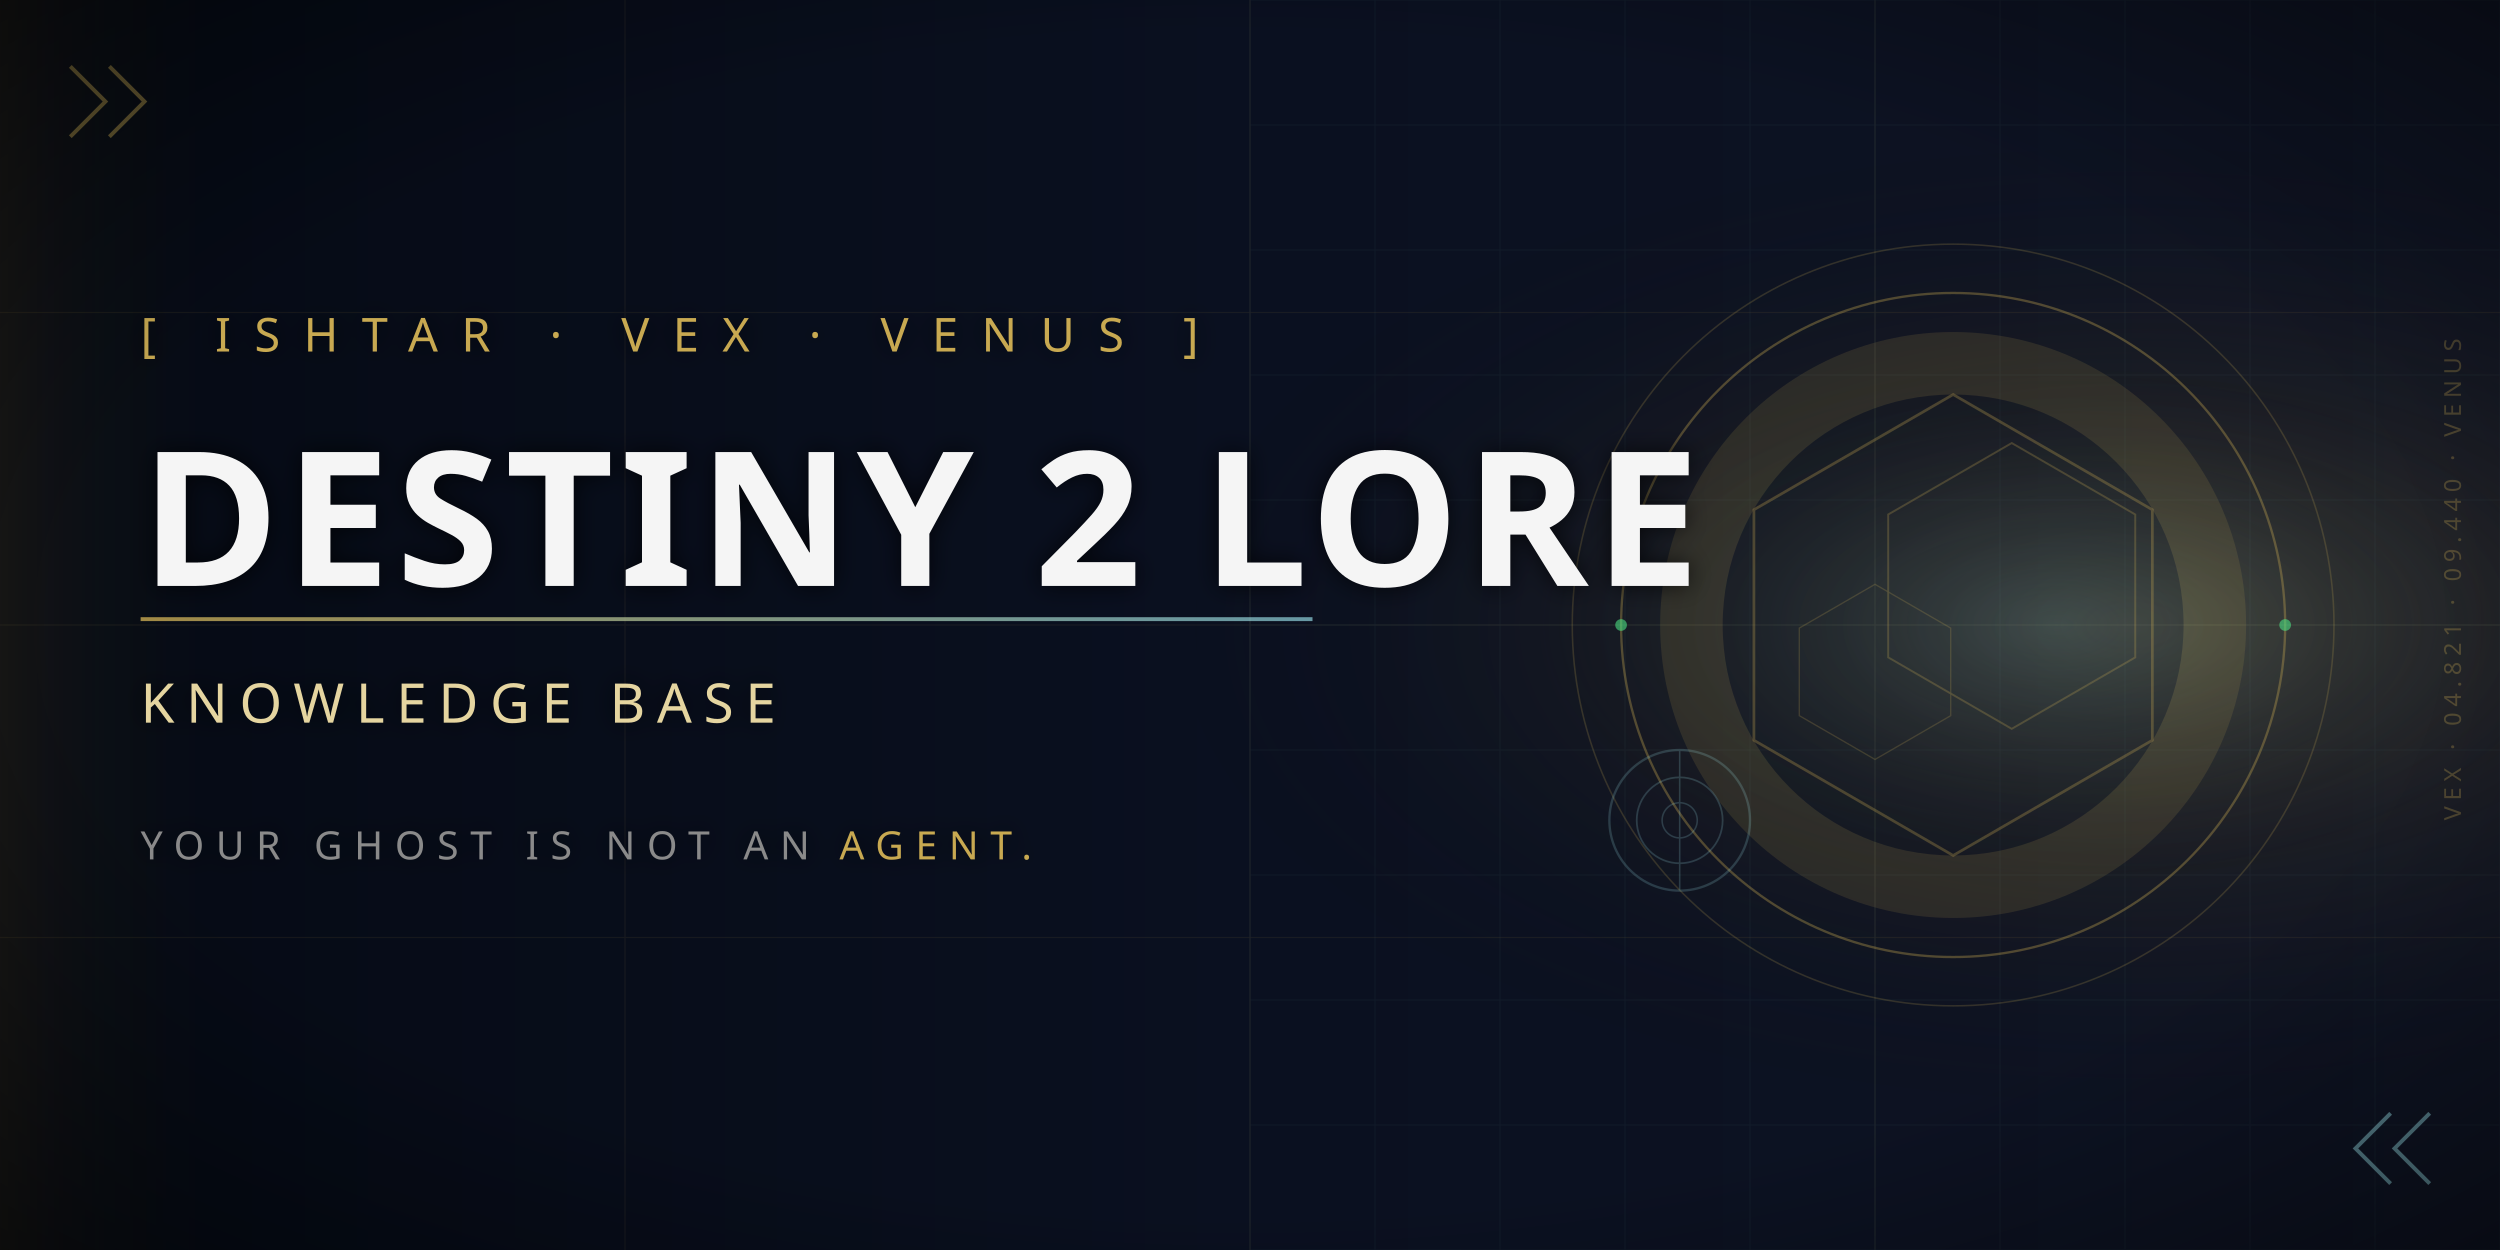
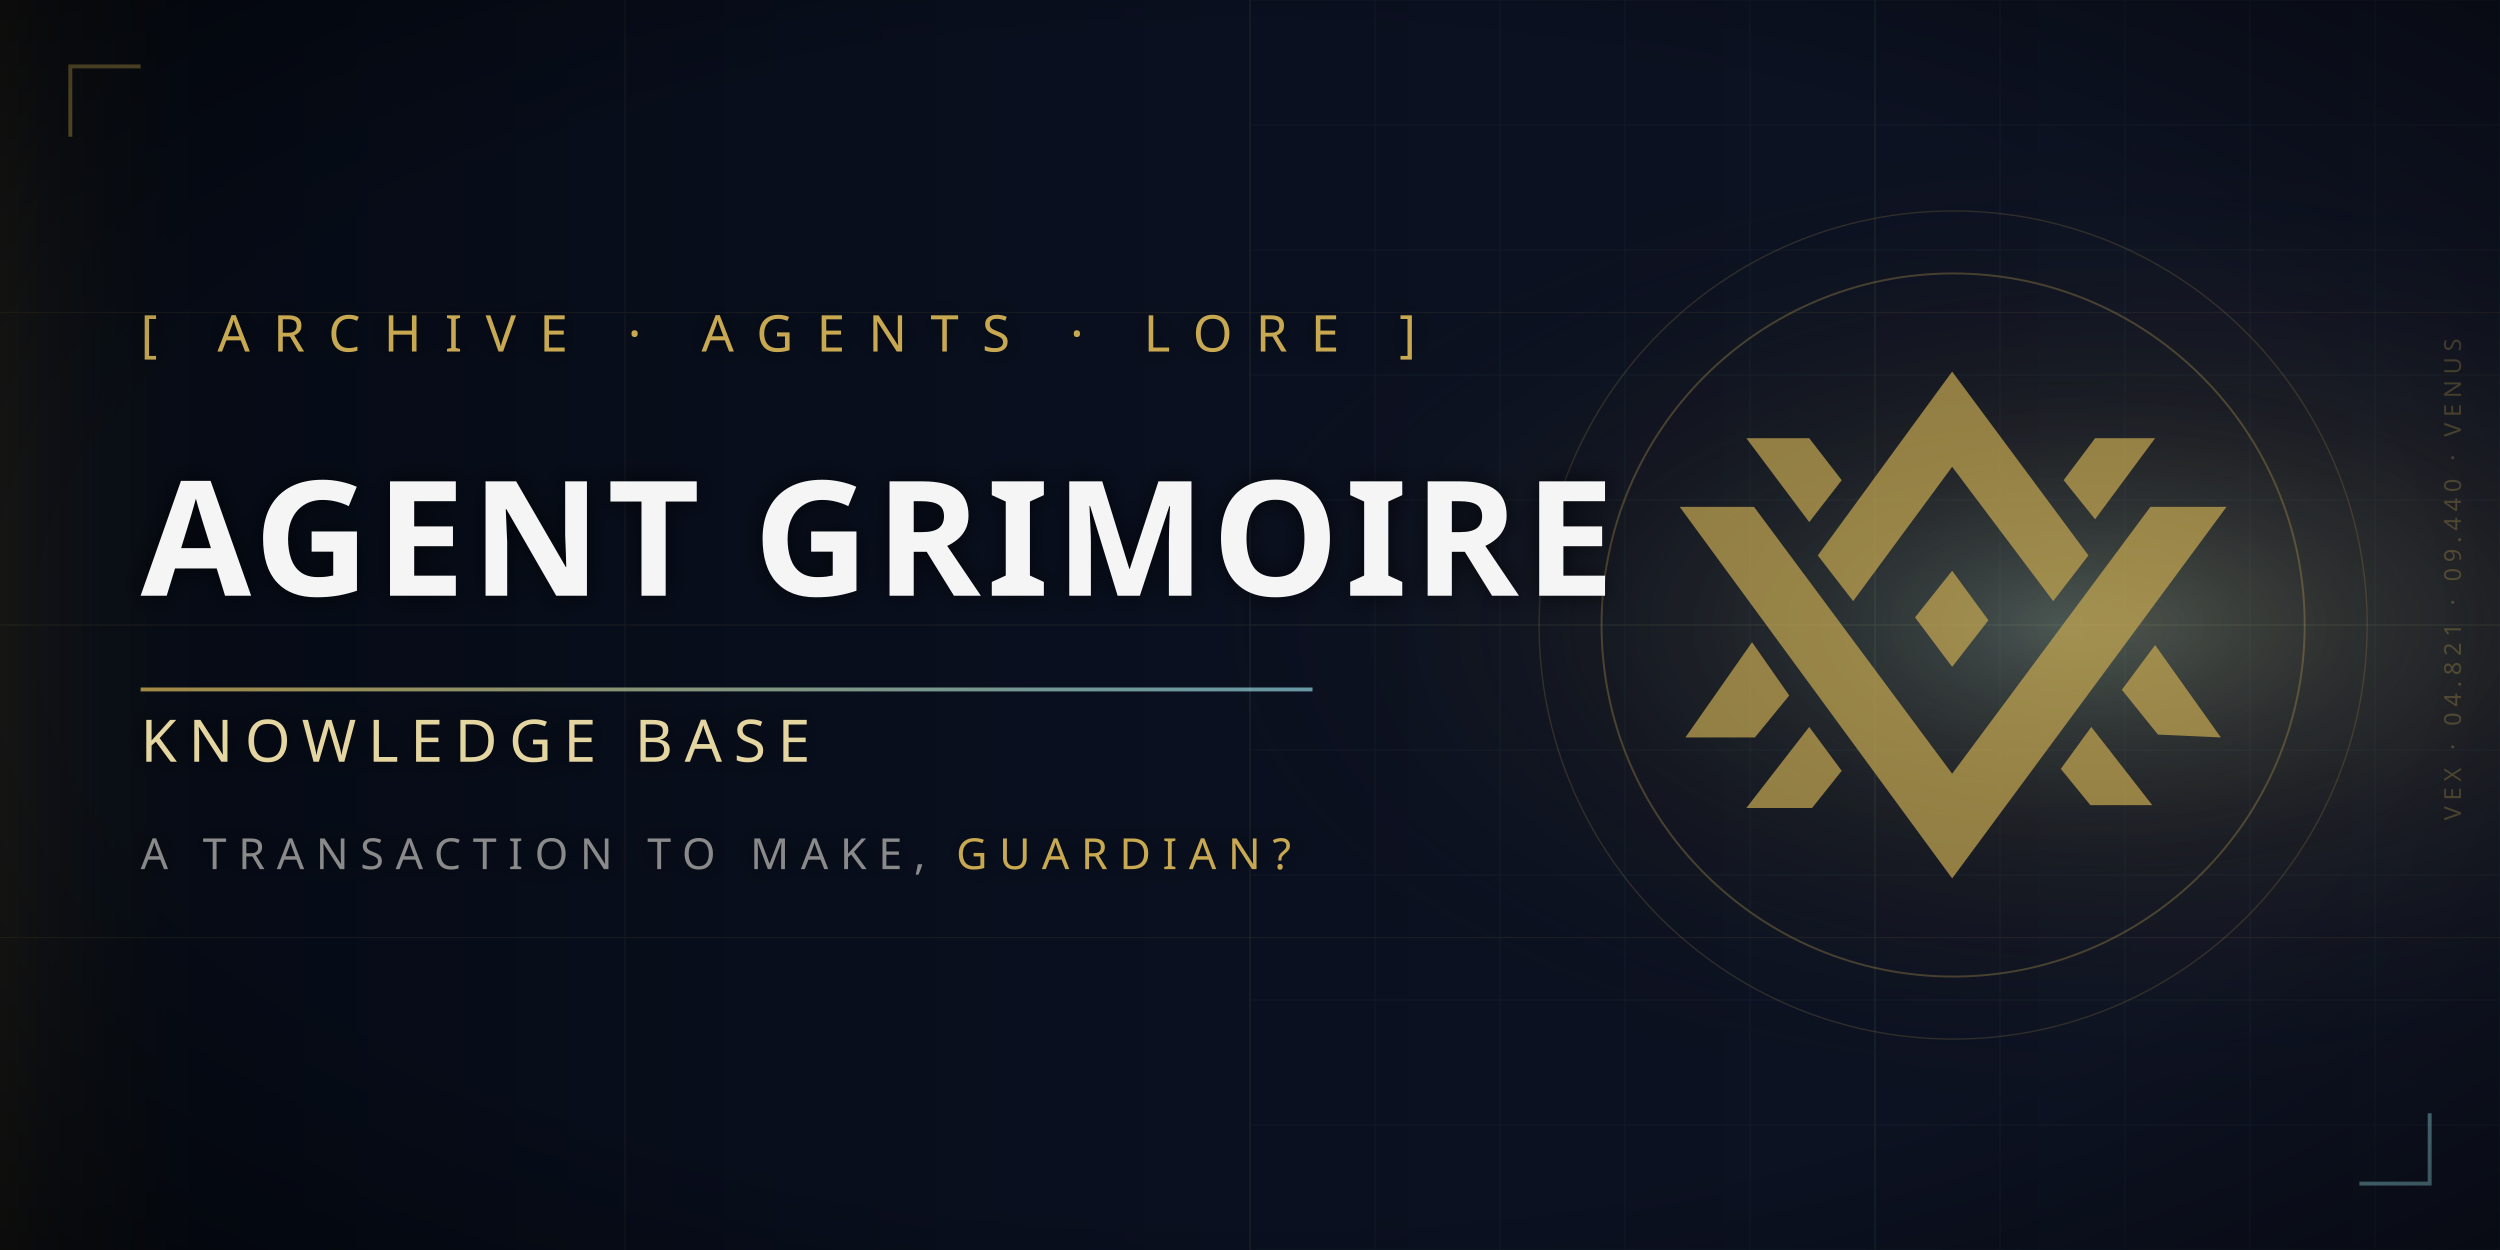
- <svg xmlns="http://www.w3.org/2000/svg" viewBox="0 0 1280 640" width="1280" height="640" role="img" aria-label="Destiny Agent Grimoire - Your Ghost Is Not An Agent">
+ <svg xmlns="http://www.w3.org/2000/svg" viewBox="0 0 1280 640" width="1280" height="640" role="img" aria-label="Destiny Agent Grimoire - A Transaction To Make, Guardian?">
  <defs>
    <linearGradient id="space" x1="0" y1="0" x2="1" y2="0">
      <stop offset="0%" stop-color="#050a14" />
      <stop offset="50%" stop-color="#0a1020" />
      <stop offset="100%" stop-color="#0f1424" />
    </linearGradient>
    <radialGradient id="goldglow" cx="0.85" cy="0.5" r="0.4">
      <stop offset="0%" stop-color="#c8a951" stop-opacity="0.25" />
      <stop offset="100%" stop-color="#000" stop-opacity="0" />
    </radialGradient>
    <radialGradient id="radiolaria" cx="0.82" cy="0.5" r="0.22">
      <stop offset="0%" stop-color="#a5f3fc" stop-opacity="0.18" />
      <stop offset="100%" stop-color="#000" stop-opacity="0" />
    </radialGradient>
    <linearGradient id="venustint" x1="0" y1="0" x2="1" y2="0">
      <stop offset="0%" stop-color="#fbbf24" stop-opacity="0.07" />
      <stop offset="25%" stop-color="#000" stop-opacity="0" />
    </linearGradient>
    <linearGradient id="accentcyan" x1="0" y1="0" x2="1" y2="0">
      <stop offset="0%" stop-color="#c8a951" stop-opacity="0.8" />
      <stop offset="100%" stop-color="#a5f3fc" stop-opacity="0.6" />
    </linearGradient>
    <filter id="textblur" x="-20%" y="-20%" width="140%" height="140%">
      <feGaussianBlur stdDeviation="6" />
    </filter>
    <radialGradient id="vig" cx="0.5" cy="0.5" r="0.85">
      <stop offset="55%" stop-color="#000" stop-opacity="0" />
      <stop offset="100%" stop-color="#000" stop-opacity="0.75" />
    </radialGradient>
  </defs>
  <rect width="1280" height="640" fill="url(#space)" />
  <rect width="1280" height="640" fill="url(#goldglow)" />
  <rect width="1280" height="640" fill="url(#radiolaria)" />
  <rect width="480" height="640" fill="url(#venustint)" />
  <g stroke="#c8a951" stroke-width="0.6" opacity="0.08">
    <line x1="0" y1="160" x2="1280" y2="160" />
    <line x1="0" y1="320" x2="1280" y2="320" />
    <line x1="0" y1="480" x2="1280" y2="480" />
    <line x1="320" y1="0" x2="320" y2="640" />
    <line x1="640" y1="0" x2="640" y2="640" />
    <line x1="960" y1="0" x2="960" y2="640" />
  </g>
  <g stroke="#a5f3fc" stroke-width="0.5" opacity="0.04">
    <line x1="640" y1="0" x2="640" y2="640" />
    <line x1="704" y1="0" x2="704" y2="640" />
    <line x1="768" y1="0" x2="768" y2="640" />
    <line x1="832" y1="0" x2="832" y2="640" />
    <line x1="896" y1="0" x2="896" y2="640" />
    <line x1="960" y1="0" x2="960" y2="640" />
    <line x1="1024" y1="0" x2="1024" y2="640" />
    <line x1="1088" y1="0" x2="1088" y2="640" />
    <line x1="1152" y1="0" x2="1152" y2="640" />
    <line x1="1216" y1="0" x2="1216" y2="640" />
    <line x1="1280" y1="0" x2="1280" y2="640" />
    <line x1="640" y1="0" x2="1280" y2="0" />
    <line x1="640" y1="64" x2="1280" y2="64" />
    <line x1="640" y1="128" x2="1280" y2="128" />
    <line x1="640" y1="192" x2="1280" y2="192" />
    <line x1="640" y1="256" x2="1280" y2="256" />
    <line x1="640" y1="320" x2="1280" y2="320" />
    <line x1="640" y1="384" x2="1280" y2="384" />
    <line x1="640" y1="448" x2="1280" y2="448" />
    <line x1="640" y1="512" x2="1280" y2="512" />
    <line x1="640" y1="576" x2="1280" y2="576" />
    <line x1="640" y1="640" x2="1280" y2="640" />
  </g>
-   <g transform="translate(1000,320)" opacity="0.14">
-     <circle cx="0" cy="0" r="150" fill="#c8a951" />
-     <circle cx="0" cy="0" r="118" fill="#0a1020" />
-   </g>
-   <g transform="translate(1000,320)" fill="none" stroke="#c8a951" opacity="0.3">
-     <polygon points="0,-118 102,-59 102,59 0,118 -102,59 -102,-59" stroke-width="1.4" />
-     <g transform="translate(30,-20) scale(0.62)" opacity="0.85">
-       <polygon points="0,-118 102,-59 102,59 0,118 -102,59 -102,-59" stroke-width="1.6" />
-     </g>
-     <g transform="translate(-40,24) scale(0.38)" opacity="0.7">
-       <polygon points="0,-118 102,-59 102,59 0,118 -102,59 -102,-59" stroke-width="1.8" />
-     </g>
+   <g transform="translate(1000,320) scale(8.75) translate(-16, -16)" opacity="0.7" fill="#c8a951">
+     <path d="M15.943 1.171l-7.861 10.758 2.067 2.676 5.794-7.861 5.914 7.861 2.061-2.676-7.975-10.758z" />
+     <path d="M4.349 9.086h-4.349l15.943 21.744 16.057-21.744h-4.456l-11.601 15.615-11.594-15.615z" />
+     <path d="M15.943 12.825l-2.174 2.73 2.174 2.897 2.121-2.73-2.121-2.897z" />
+     <path d="M4.235 17.007l2.174 3.118-2.007 2.455h-4.068l3.9-5.573z" />
+     <path d="M7.58 21.964l1.9 2.569-1.733 2.174h-3.847l3.68-4.743z" />
+     <path d="M24.085 21.964l-1.786 2.455 1.733 2.121h3.619l-3.566-4.576z" />
+     <path d="M25.872 19.79l1.947-2.616 3.847 5.406-3.68-0.167-2.114-2.623z" />
+     <path d="M27.819 5.071l-3.512 4.743-1.84-2.288 1.84-2.455h3.512z" />
+     <path d="M7.58 5.071l1.9 2.455-1.9 2.455-3.68-4.911h3.68z" />
  </g>
  <g fill="none" stroke="#c8a951">
-     <circle cx="1000" cy="320" r="170" stroke-width="1.2" opacity="0.35" />
-     <circle cx="1000" cy="320" r="195" stroke-width="0.8" opacity="0.2" />
-   </g>
-   <circle cx="830" cy="320" r="3" fill="#4ade80" opacity="0.6" />
-   <circle cx="1170" cy="320" r="3" fill="#4ade80" opacity="0.6" />
-   <g transform="translate(860,420)" fill="none" stroke="#a5f3fc" opacity="0.18">
-     <circle cx="0" cy="0" r="36" stroke-width="1.2" />
-     <circle cx="0" cy="0" r="22" stroke-width="0.9" />
-     <circle cx="0" cy="0" r="9" stroke-width="0.8" />
-     <line x1="0" y1="-36" x2="0" y2="36" stroke-width="0.8" />
+     <circle cx="1000" cy="320" r="180" stroke-width="1" opacity="0.3" />
+     <circle cx="1000" cy="320" r="212" stroke-width="0.7" opacity="0.18" />
  </g>
  <g font-family="'Haas Grot Disp Trial', 'Haas Grot Text Trial', sans-serif" filter="url(#textblur)" opacity="0.7">
-     <text x="72" y="180" font-size="24" font-weight="500" fill="#000000" letter-spacing="12">[ ISHTAR  ·  VEX  ·  VENUS ]</text>
-     <text x="72" y="300" font-size="96" font-weight="700" fill="#000000" letter-spacing="3">DESTINY 2 LORE</text>
-     <text x="72" y="370" font-size="28" font-weight="500" fill="#000000" letter-spacing="6">KNOWLEDGE BASE</text>
-     <text x="72" y="440" font-size="20" font-weight="400" fill="#000000" letter-spacing="6">YOUR GHOST IS NOT AN AGENT.</text>
+     <text x="72" y="180" font-size="26" font-weight="500" fill="#000000" letter-spacing="12">[ ARCHIVE  ·  AGENTS  ·  LORE ]</text>
+     <text x="72" y="305" font-size="82" font-weight="700" fill="#000000" letter-spacing="3">AGENT GRIMOIRE</text>
+     <text x="72" y="390" font-size="30" font-weight="500" fill="#000000" letter-spacing="6">KNOWLEDGE BASE</text>
+     <text x="72" y="445" font-size="22" font-weight="400" fill="#000000" letter-spacing="6">A TRANSACTION TO MAKE, GUARDIAN?</text>
  </g>
  <g font-family="'Haas Grot Disp Trial', 'Haas Grot Text Trial', sans-serif">
-     <text x="72" y="180" font-size="24" font-weight="500" fill="#c8a951" letter-spacing="12">[ ISHTAR  ·  VEX  ·  VENUS ]</text>
-     <text x="72" y="300" font-size="96" font-weight="700" fill="#f5f5f5" letter-spacing="3">DESTINY 2 LORE</text>
-     <text x="72" y="370" font-size="28" font-weight="500" fill="#e5d5a0" letter-spacing="6">KNOWLEDGE BASE</text>
-     <text x="72" y="440" font-size="20" font-weight="400" fill="#8a8a8a" letter-spacing="6">YOUR GHOST IS NOT AN <tspan fill="#c8a951" dx="4">AGENT.</tspan>
+     <text x="72" y="180" font-size="26" font-weight="500" fill="#c8a951" letter-spacing="12">[ ARCHIVE  ·  AGENTS  ·  LORE ]</text>
+     <text x="72" y="305" font-size="82" font-weight="700" fill="#f5f5f5" letter-spacing="3">AGENT GRIMOIRE</text>
+     <text x="72" y="390" font-size="30" font-weight="500" fill="#e5d5a0" letter-spacing="6">KNOWLEDGE BASE</text>
+     <text x="72" y="445" font-size="22" font-weight="400" fill="#8a8a8a" letter-spacing="6">A TRANSACTION TO MAKE, <tspan fill="#c8a951" dx="4">GUARDIAN?</tspan>
    </text>
  </g>
-   <rect x="72" y="316" width="600" height="2" fill="url(#accentcyan)" />
+   <rect x="72" y="352" width="600" height="2" fill="url(#accentcyan)" />
  <g fill="none" stroke-width="2" opacity="0.5">
-     <path d="M 36 70 L 54 52 L 36 34" stroke="#c8a951" />
-     <path d="M 56 70 L 74 52 L 56 34" stroke="#c8a951" />
-     <path d="M 1244 570 L 1226 588 L 1244 606" stroke="#a5f3fc" />
-     <path d="M 1224 570 L 1206 588 L 1224 606" stroke="#a5f3fc" />
+     <path d="M 36 70 L 36 34 L 72 34" stroke="#c8a951" />
+     <path d="M 1244 570 L 1244 606 L 1208 606" stroke="#a5f3fc" />
  </g>
  <text transform="translate(1260, 420) rotate(-90)" font-family="'Haas Grot Disp Trial', 'Haas Grot Text Trial', sans-serif" font-size="12" font-weight="500" letter-spacing="3" fill="#c8a951" opacity="0.3">VEX  ·  04.821  ·  09.440  ·  VENUS</text>
  <rect width="1280" height="640" fill="url(#vig)" pointer-events="none" />
</svg>
